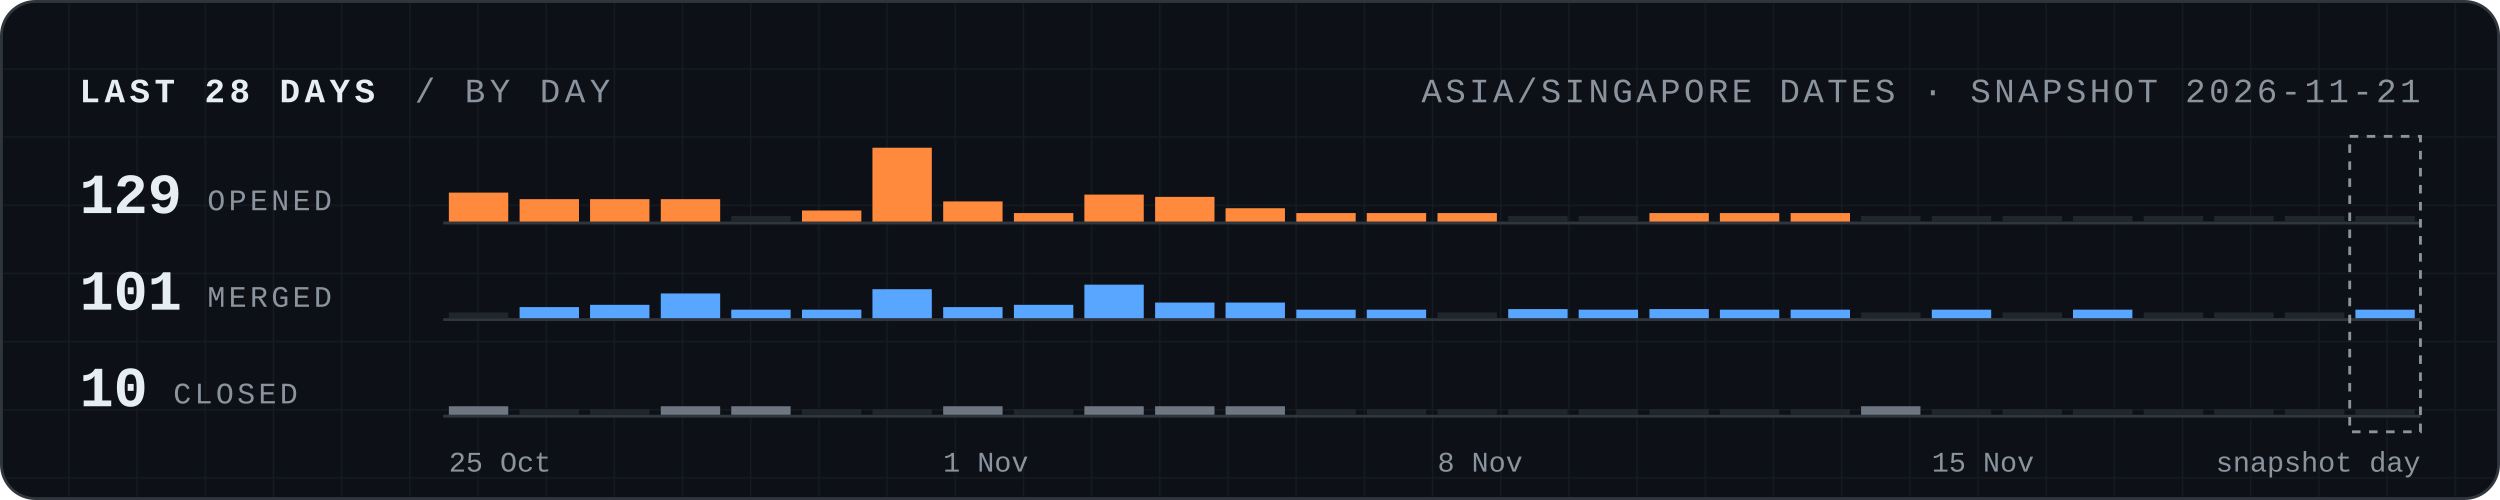
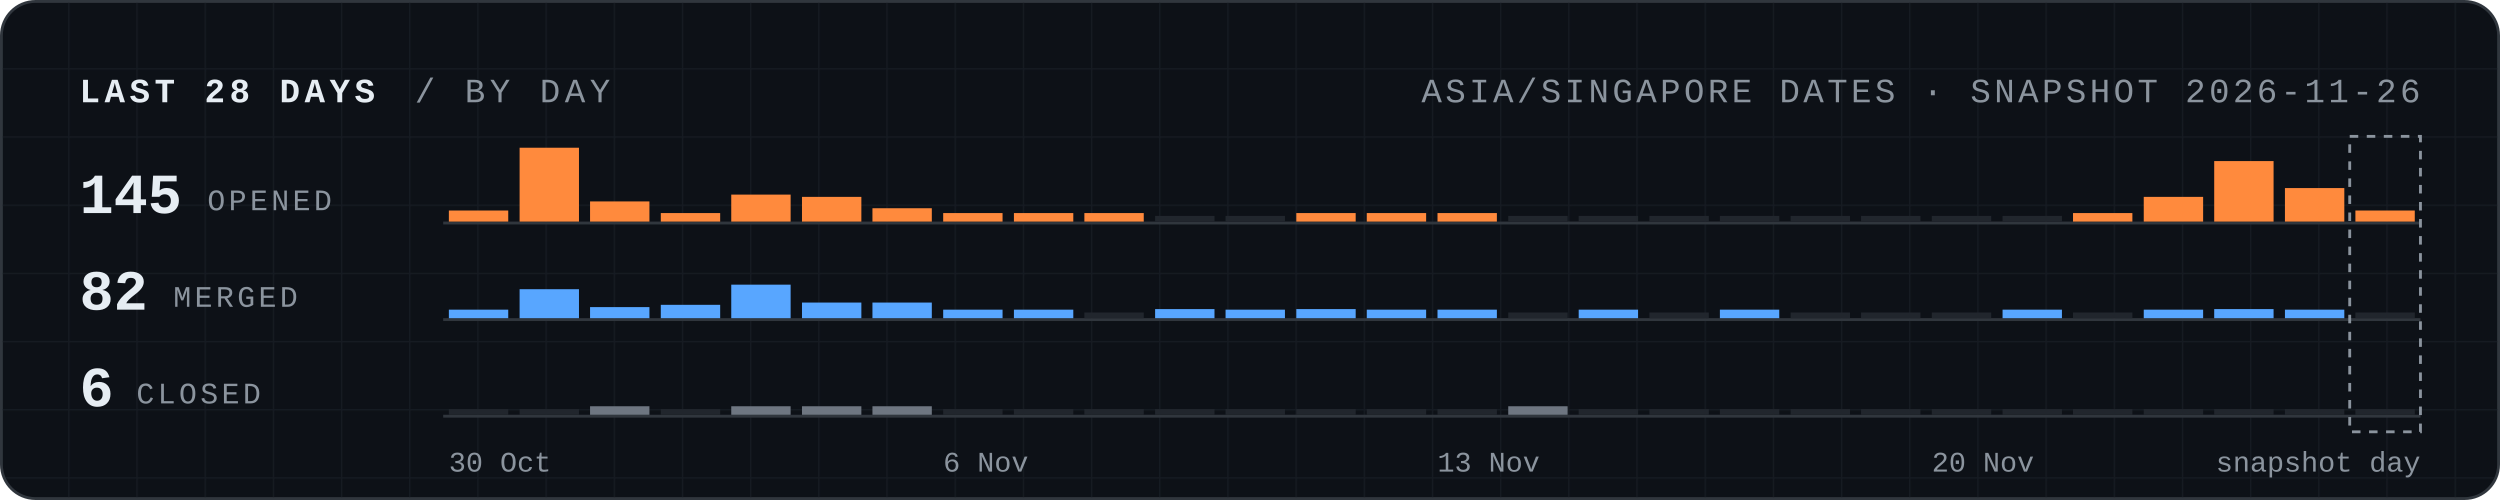
- <svg xmlns="http://www.w3.org/2000/svg" viewBox="0 0 880 176" width="880" height="176" role="img" aria-label="Daily activity from 2026-10-25 to 2026-11-21, Asia/Singapore dates: 129 pull requests opened, 101 merged and 10 closed without merge. Each event is dated by when it happened.">
+ <svg xmlns="http://www.w3.org/2000/svg" viewBox="0 0 880 176" width="880" height="176" role="img" aria-label="Daily activity from 2026-10-30 to 2026-11-26, Asia/Singapore dates: 145 pull requests opened, 82 merged and 6 closed without merge. Each event is dated by when it happened.">
  <style>.mono{font-family:ui-monospace, SFMono-Regular, 'SF Mono', Menlo, Consolas, 'Liberation Mono', monospace}.sans{font-family:-apple-system, BlinkMacSystemFont, 'Segoe UI', 'Noto Sans', Helvetica, Arial, sans-serif}.bar{transform-box:fill-box;transform-origin:50% 100%;animation:rise .9s cubic-bezier(.2,.7,.2,1) both}@keyframes rise{from{transform:scaleY(0)}to{transform:scaleY(1)}}@media (prefers-reduced-motion:reduce){.bar{animation:none}}</style>
  <defs>
    <pattern id="a-dark" width="24" height="24" patternUnits="userSpaceOnUse">
      <path d="M24 0H0V24" fill="none" stroke="#161b22" stroke-width="1" />
    </pattern>
  </defs>
  <rect x="0.5" y="0.5" width="879" height="175" rx="12" fill="#0d1117" stroke="#30363d" />
  <rect x="1" y="1" width="878" height="174" rx="12" fill="url(#a-dark)" />
  <text class="mono" x="28" y="36" font-size="12" font-weight="700" letter-spacing="1.6" fill="#e6edf3">LAST 28 DAYS</text>
  <text class="mono" x="146" y="36" font-size="12" letter-spacing="1.6" fill="#8b949e">/ BY DAY</text>
-   <text class="mono" x="852" y="36" font-size="12" letter-spacing="1.2" fill="#8b949e" text-anchor="end">ASIA/SINGAPORE DATES · SNAPSHOT 2026-11-21</text>
-   <text class="mono" x="28" y="75" font-size="20" font-weight="700" fill="#e6edf3">129</text>
+   <text class="mono" x="852" y="36" font-size="12" letter-spacing="1.2" fill="#8b949e" text-anchor="end">ASIA/SINGAPORE DATES · SNAPSHOT 2026-11-26</text>
+   <text class="mono" x="28" y="75" font-size="20" font-weight="700" fill="#e6edf3">145</text>
  <text class="mono" x="73" y="74" font-size="10.5" letter-spacing="1.2" fill="#8b949e">OPENED</text>
  <path d="M156 78.5H852" stroke="#30363d" stroke-width="1" />
-   <rect class="bar" x="158.0" y="67.8" width="20.9" height="10.2" fill="#ff8a3d" style="animation-delay:0ms" />
-   <rect class="bar" x="182.9" y="70.1" width="20.9" height="7.9" fill="#ff8a3d" style="animation-delay:18ms" />
-   <rect class="bar" x="207.7" y="70.1" width="20.9" height="7.9" fill="#ff8a3d" style="animation-delay:36ms" />
-   <rect class="bar" x="232.6" y="70.1" width="20.9" height="7.9" fill="#ff8a3d" style="animation-delay:54ms" />
-   <rect x="257.4" y="76" width="20.9" height="2" fill="#21262d" />
-   <rect class="bar" x="282.3" y="74.1" width="20.9" height="3.9" fill="#ff8a3d" style="animation-delay:90ms" />
-   <rect class="bar" x="307.1" y="52.0" width="20.9" height="26.0" fill="#ff8a3d" style="animation-delay:108ms" />
-   <rect class="bar" x="332.0" y="70.9" width="20.9" height="7.1" fill="#ff8a3d" style="animation-delay:126ms" />
+   <rect class="bar" x="158.0" y="74.1" width="20.9" height="3.9" fill="#ff8a3d" style="animation-delay:0ms" />
+   <rect class="bar" x="182.9" y="52.0" width="20.9" height="26.0" fill="#ff8a3d" style="animation-delay:18ms" />
+   <rect class="bar" x="207.7" y="70.9" width="20.9" height="7.1" fill="#ff8a3d" style="animation-delay:36ms" />
+   <rect class="bar" x="232.6" y="75.0" width="20.9" height="3.0" fill="#ff8a3d" style="animation-delay:54ms" />
+   <rect class="bar" x="257.4" y="68.5" width="20.9" height="9.5" fill="#ff8a3d" style="animation-delay:72ms" />
+   <rect class="bar" x="282.3" y="69.3" width="20.9" height="8.7" fill="#ff8a3d" style="animation-delay:90ms" />
+   <rect class="bar" x="307.1" y="73.3" width="20.9" height="4.7" fill="#ff8a3d" style="animation-delay:108ms" />
+   <rect class="bar" x="332.0" y="75.0" width="20.9" height="3.0" fill="#ff8a3d" style="animation-delay:126ms" />
  <rect class="bar" x="356.9" y="75.0" width="20.9" height="3.0" fill="#ff8a3d" style="animation-delay:144ms" />
-   <rect class="bar" x="381.7" y="68.5" width="20.9" height="9.5" fill="#ff8a3d" style="animation-delay:162ms" />
-   <rect class="bar" x="406.6" y="69.3" width="20.9" height="8.7" fill="#ff8a3d" style="animation-delay:180ms" />
-   <rect class="bar" x="431.4" y="73.3" width="20.9" height="4.7" fill="#ff8a3d" style="animation-delay:198ms" />
+   <rect class="bar" x="381.7" y="75.0" width="20.9" height="3.0" fill="#ff8a3d" style="animation-delay:162ms" />
+   <rect x="406.6" y="76" width="20.9" height="2" fill="#21262d" />
+   <rect x="431.4" y="76" width="20.9" height="2" fill="#21262d" />
  <rect class="bar" x="456.3" y="75.0" width="20.9" height="3.0" fill="#ff8a3d" style="animation-delay:216ms" />
  <rect class="bar" x="481.1" y="75.0" width="20.9" height="3.0" fill="#ff8a3d" style="animation-delay:234ms" />
  <rect class="bar" x="506.0" y="75.0" width="20.9" height="3.0" fill="#ff8a3d" style="animation-delay:252ms" />
  <rect x="530.9" y="76" width="20.9" height="2" fill="#21262d" />
  <rect x="555.7" y="76" width="20.9" height="2" fill="#21262d" />
-   <rect class="bar" x="580.6" y="75.0" width="20.9" height="3.0" fill="#ff8a3d" style="animation-delay:306ms" />
-   <rect class="bar" x="605.4" y="75.0" width="20.9" height="3.0" fill="#ff8a3d" style="animation-delay:324ms" />
-   <rect class="bar" x="630.3" y="75.0" width="20.9" height="3.0" fill="#ff8a3d" style="animation-delay:342ms" />
+   <rect x="580.6" y="76" width="20.9" height="2" fill="#21262d" />
+   <rect x="605.4" y="76" width="20.9" height="2" fill="#21262d" />
+   <rect x="630.3" y="76" width="20.9" height="2" fill="#21262d" />
  <rect x="655.1" y="76" width="20.9" height="2" fill="#21262d" />
  <rect x="680.0" y="76" width="20.9" height="2" fill="#21262d" />
  <rect x="704.9" y="76" width="20.9" height="2" fill="#21262d" />
-   <rect x="729.7" y="76" width="20.9" height="2" fill="#21262d" />
-   <rect x="754.6" y="76" width="20.9" height="2" fill="#21262d" />
-   <rect x="779.4" y="76" width="20.9" height="2" fill="#21262d" />
-   <rect x="804.3" y="76" width="20.9" height="2" fill="#21262d" />
-   <rect x="829.1" y="76" width="20.9" height="2" fill="#21262d" />
-   <text class="mono" x="28" y="109" font-size="20" font-weight="700" fill="#e6edf3">101</text>
-   <text class="mono" x="73" y="108" font-size="10.5" letter-spacing="1.2" fill="#8b949e">MERGED</text>
+   <rect class="bar" x="729.7" y="75.0" width="20.9" height="3.0" fill="#ff8a3d" style="animation-delay:414ms" />
+   <rect class="bar" x="754.6" y="69.3" width="20.9" height="8.7" fill="#ff8a3d" style="animation-delay:432ms" />
+   <rect class="bar" x="779.4" y="56.7" width="20.9" height="21.3" fill="#ff8a3d" style="animation-delay:450ms" />
+   <rect class="bar" x="804.3" y="66.2" width="20.9" height="11.8" fill="#ff8a3d" style="animation-delay:468ms" />
+   <rect class="bar" x="829.1" y="74.1" width="20.9" height="3.9" fill="#ff8a3d" style="animation-delay:486ms" />
+   <text class="mono" x="28" y="109" font-size="20" font-weight="700" fill="#e6edf3">82</text>
+   <text class="mono" x="61" y="108" font-size="10.5" letter-spacing="1.2" fill="#8b949e">MERGED</text>
  <path d="M156 112.5H852" stroke="#30363d" stroke-width="1" />
-   <rect x="158.0" y="110" width="20.9" height="2" fill="#21262d" />
-   <rect class="bar" x="182.9" y="108.1" width="20.9" height="3.9" fill="#58a6ff" style="animation-delay:18ms" />
-   <rect class="bar" x="207.7" y="107.3" width="20.9" height="4.7" fill="#58a6ff" style="animation-delay:36ms" />
-   <rect class="bar" x="232.6" y="103.3" width="20.9" height="8.7" fill="#58a6ff" style="animation-delay:54ms" />
-   <rect class="bar" x="257.4" y="109.0" width="20.9" height="3.0" fill="#58a6ff" style="animation-delay:72ms" />
-   <rect class="bar" x="282.3" y="109.0" width="20.9" height="3.0" fill="#58a6ff" style="animation-delay:90ms" />
-   <rect class="bar" x="307.1" y="101.8" width="20.9" height="10.2" fill="#58a6ff" style="animation-delay:108ms" />
-   <rect class="bar" x="332.0" y="108.1" width="20.9" height="3.9" fill="#58a6ff" style="animation-delay:126ms" />
-   <rect class="bar" x="356.9" y="107.3" width="20.9" height="4.7" fill="#58a6ff" style="animation-delay:144ms" />
-   <rect class="bar" x="381.7" y="100.2" width="20.9" height="11.8" fill="#58a6ff" style="animation-delay:162ms" />
-   <rect class="bar" x="406.6" y="106.5" width="20.9" height="5.5" fill="#58a6ff" style="animation-delay:180ms" />
-   <rect class="bar" x="431.4" y="106.5" width="20.9" height="5.5" fill="#58a6ff" style="animation-delay:198ms" />
-   <rect class="bar" x="456.3" y="109.0" width="20.9" height="3.0" fill="#58a6ff" style="animation-delay:216ms" />
+   <rect class="bar" x="158.0" y="109.0" width="20.9" height="3.0" fill="#58a6ff" style="animation-delay:0ms" />
+   <rect class="bar" x="182.9" y="101.8" width="20.9" height="10.2" fill="#58a6ff" style="animation-delay:18ms" />
+   <rect class="bar" x="207.7" y="108.1" width="20.9" height="3.9" fill="#58a6ff" style="animation-delay:36ms" />
+   <rect class="bar" x="232.6" y="107.3" width="20.9" height="4.7" fill="#58a6ff" style="animation-delay:54ms" />
+   <rect class="bar" x="257.4" y="100.2" width="20.9" height="11.8" fill="#58a6ff" style="animation-delay:72ms" />
+   <rect class="bar" x="282.3" y="106.5" width="20.9" height="5.5" fill="#58a6ff" style="animation-delay:90ms" />
+   <rect class="bar" x="307.1" y="106.5" width="20.9" height="5.5" fill="#58a6ff" style="animation-delay:108ms" />
+   <rect class="bar" x="332.0" y="109.0" width="20.9" height="3.0" fill="#58a6ff" style="animation-delay:126ms" />
+   <rect class="bar" x="356.9" y="109.0" width="20.9" height="3.0" fill="#58a6ff" style="animation-delay:144ms" />
+   <rect x="381.7" y="110" width="20.9" height="2" fill="#21262d" />
+   <rect class="bar" x="406.6" y="108.8" width="20.9" height="3.2" fill="#58a6ff" style="animation-delay:180ms" />
+   <rect class="bar" x="431.4" y="109.0" width="20.9" height="3.0" fill="#58a6ff" style="animation-delay:198ms" />
+   <rect class="bar" x="456.3" y="108.8" width="20.9" height="3.2" fill="#58a6ff" style="animation-delay:216ms" />
  <rect class="bar" x="481.1" y="109.0" width="20.9" height="3.0" fill="#58a6ff" style="animation-delay:234ms" />
-   <rect x="506.0" y="110" width="20.9" height="2" fill="#21262d" />
-   <rect class="bar" x="530.9" y="108.8" width="20.9" height="3.2" fill="#58a6ff" style="animation-delay:270ms" />
+   <rect class="bar" x="506.0" y="109.0" width="20.9" height="3.0" fill="#58a6ff" style="animation-delay:252ms" />
+   <rect x="530.9" y="110" width="20.9" height="2" fill="#21262d" />
  <rect class="bar" x="555.7" y="109.0" width="20.9" height="3.0" fill="#58a6ff" style="animation-delay:288ms" />
-   <rect class="bar" x="580.6" y="108.8" width="20.9" height="3.2" fill="#58a6ff" style="animation-delay:306ms" />
+   <rect x="580.6" y="110" width="20.9" height="2" fill="#21262d" />
  <rect class="bar" x="605.4" y="109.0" width="20.9" height="3.0" fill="#58a6ff" style="animation-delay:324ms" />
-   <rect class="bar" x="630.3" y="109.0" width="20.9" height="3.0" fill="#58a6ff" style="animation-delay:342ms" />
+   <rect x="630.3" y="110" width="20.9" height="2" fill="#21262d" />
  <rect x="655.1" y="110" width="20.9" height="2" fill="#21262d" />
-   <rect class="bar" x="680.0" y="109.0" width="20.9" height="3.0" fill="#58a6ff" style="animation-delay:378ms" />
-   <rect x="704.9" y="110" width="20.9" height="2" fill="#21262d" />
-   <rect class="bar" x="729.7" y="109.0" width="20.9" height="3.0" fill="#58a6ff" style="animation-delay:414ms" />
-   <rect x="754.6" y="110" width="20.9" height="2" fill="#21262d" />
-   <rect x="779.4" y="110" width="20.9" height="2" fill="#21262d" />
-   <rect x="804.3" y="110" width="20.9" height="2" fill="#21262d" />
-   <rect class="bar" x="829.1" y="109.0" width="20.9" height="3.0" fill="#58a6ff" style="animation-delay:486ms" />
-   <text class="mono" x="28" y="143" font-size="20" font-weight="700" fill="#e6edf3">10</text>
-   <text class="mono" x="61" y="142" font-size="10.5" letter-spacing="1.2" fill="#8b949e">CLOSED</text>
+   <rect x="680.0" y="110" width="20.9" height="2" fill="#21262d" />
+   <rect class="bar" x="704.9" y="109.0" width="20.9" height="3.0" fill="#58a6ff" style="animation-delay:396ms" />
+   <rect x="729.7" y="110" width="20.9" height="2" fill="#21262d" />
+   <rect class="bar" x="754.6" y="109.0" width="20.9" height="3.0" fill="#58a6ff" style="animation-delay:432ms" />
+   <rect class="bar" x="779.4" y="108.8" width="20.9" height="3.2" fill="#58a6ff" style="animation-delay:450ms" />
+   <rect class="bar" x="804.3" y="109.0" width="20.9" height="3.0" fill="#58a6ff" style="animation-delay:468ms" />
+   <rect x="829.1" y="110" width="20.9" height="2" fill="#21262d" />
+   <text class="mono" x="28" y="143" font-size="20" font-weight="700" fill="#e6edf3">6</text>
+   <text class="mono" x="48" y="142" font-size="10.5" letter-spacing="1.2" fill="#8b949e">CLOSED</text>
  <path d="M156 146.5H852" stroke="#30363d" stroke-width="1" />
-   <rect class="bar" x="158.0" y="143.0" width="20.9" height="3.0" fill="#6e7681" style="animation-delay:0ms" />
+   <rect x="158.0" y="144" width="20.9" height="2" fill="#21262d" />
  <rect x="182.9" y="144" width="20.9" height="2" fill="#21262d" />
-   <rect x="207.7" y="144" width="20.9" height="2" fill="#21262d" />
-   <rect class="bar" x="232.6" y="143.0" width="20.9" height="3.0" fill="#6e7681" style="animation-delay:54ms" />
+   <rect class="bar" x="207.7" y="143.0" width="20.9" height="3.0" fill="#6e7681" style="animation-delay:36ms" />
+   <rect x="232.6" y="144" width="20.9" height="2" fill="#21262d" />
  <rect class="bar" x="257.4" y="143.0" width="20.9" height="3.0" fill="#6e7681" style="animation-delay:72ms" />
-   <rect x="282.3" y="144" width="20.9" height="2" fill="#21262d" />
-   <rect x="307.1" y="144" width="20.9" height="2" fill="#21262d" />
-   <rect class="bar" x="332.0" y="143.0" width="20.9" height="3.0" fill="#6e7681" style="animation-delay:126ms" />
+   <rect class="bar" x="282.3" y="143.0" width="20.9" height="3.0" fill="#6e7681" style="animation-delay:90ms" />
+   <rect class="bar" x="307.1" y="143.0" width="20.9" height="3.0" fill="#6e7681" style="animation-delay:108ms" />
+   <rect x="332.0" y="144" width="20.9" height="2" fill="#21262d" />
  <rect x="356.9" y="144" width="20.9" height="2" fill="#21262d" />
-   <rect class="bar" x="381.7" y="143.0" width="20.9" height="3.0" fill="#6e7681" style="animation-delay:162ms" />
-   <rect class="bar" x="406.6" y="143.0" width="20.9" height="3.0" fill="#6e7681" style="animation-delay:180ms" />
-   <rect class="bar" x="431.4" y="143.0" width="20.9" height="3.0" fill="#6e7681" style="animation-delay:198ms" />
+   <rect x="381.7" y="144" width="20.9" height="2" fill="#21262d" />
+   <rect x="406.6" y="144" width="20.9" height="2" fill="#21262d" />
+   <rect x="431.4" y="144" width="20.9" height="2" fill="#21262d" />
  <rect x="456.3" y="144" width="20.9" height="2" fill="#21262d" />
  <rect x="481.1" y="144" width="20.9" height="2" fill="#21262d" />
  <rect x="506.0" y="144" width="20.9" height="2" fill="#21262d" />
-   <rect x="530.9" y="144" width="20.9" height="2" fill="#21262d" />
+   <rect class="bar" x="530.9" y="143.0" width="20.9" height="3.0" fill="#6e7681" style="animation-delay:270ms" />
  <rect x="555.7" y="144" width="20.9" height="2" fill="#21262d" />
  <rect x="580.6" y="144" width="20.9" height="2" fill="#21262d" />
  <rect x="605.4" y="144" width="20.9" height="2" fill="#21262d" />
  <rect x="630.3" y="144" width="20.9" height="2" fill="#21262d" />
-   <rect class="bar" x="655.1" y="143.0" width="20.9" height="3.0" fill="#6e7681" style="animation-delay:360ms" />
+   <rect x="655.1" y="144" width="20.9" height="2" fill="#21262d" />
  <rect x="680.0" y="144" width="20.9" height="2" fill="#21262d" />
  <rect x="704.9" y="144" width="20.9" height="2" fill="#21262d" />
  <rect x="729.7" y="144" width="20.9" height="2" fill="#21262d" />
  <rect x="754.6" y="144" width="20.9" height="2" fill="#21262d" />
  <rect x="779.4" y="144" width="20.9" height="2" fill="#21262d" />
  <rect x="804.3" y="144" width="20.9" height="2" fill="#21262d" />
  <rect x="829.1" y="144" width="20.9" height="2" fill="#21262d" />
  <rect x="827.1" y="48" width="24.9" height="104" fill="none" stroke="#8b949e" stroke-width="1" stroke-dasharray="3 3" />
-   <text class="mono" x="158.0" y="166" font-size="10" fill="#8b949e">25 Oct</text>
-   <text class="mono" x="332.0" y="166" font-size="10" fill="#8b949e">1 Nov</text>
-   <text class="mono" x="506.0" y="166" font-size="10" fill="#8b949e">8 Nov</text>
-   <text class="mono" x="680.0" y="166" font-size="10" fill="#8b949e">15 Nov</text>
+   <text class="mono" x="158.0" y="166" font-size="10" fill="#8b949e">30 Oct</text>
+   <text class="mono" x="332.0" y="166" font-size="10" fill="#8b949e">6 Nov</text>
+   <text class="mono" x="506.0" y="166" font-size="10" fill="#8b949e">13 Nov</text>
+   <text class="mono" x="680.0" y="166" font-size="10" fill="#8b949e">20 Nov</text>
  <text class="mono" x="852" y="166" font-size="10" fill="#8b949e" text-anchor="end">snapshot day</text>
</svg>
